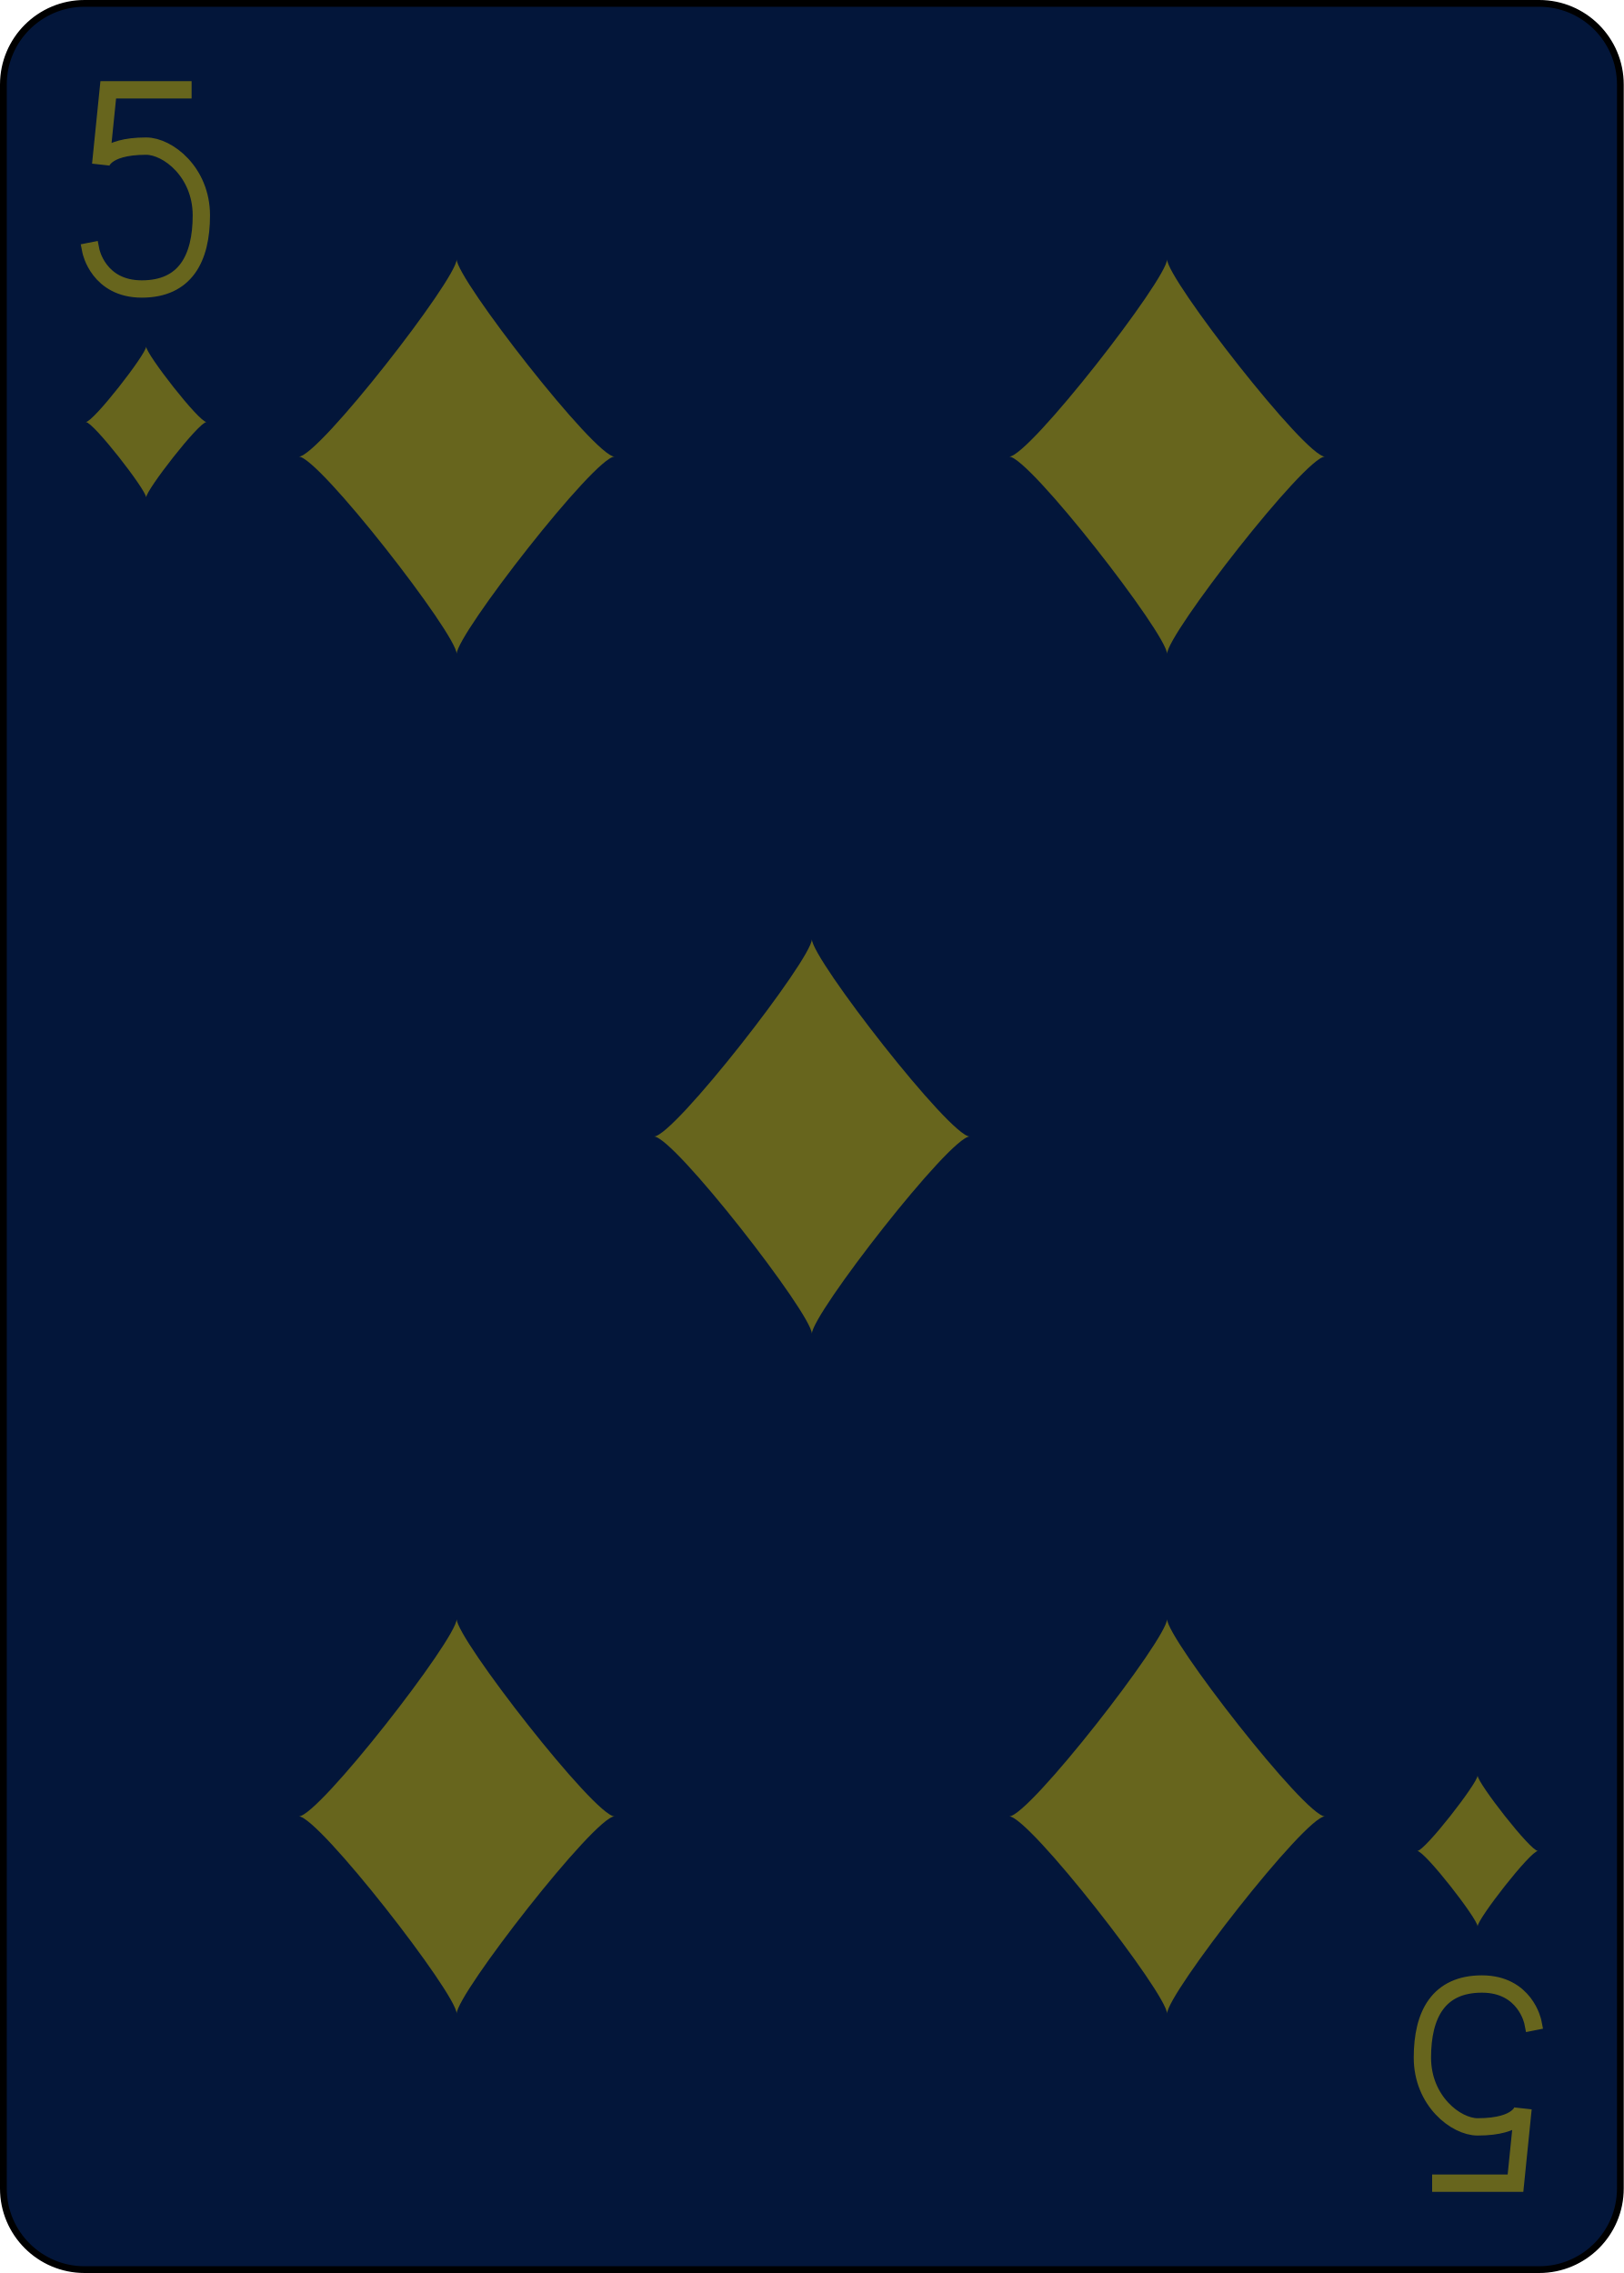
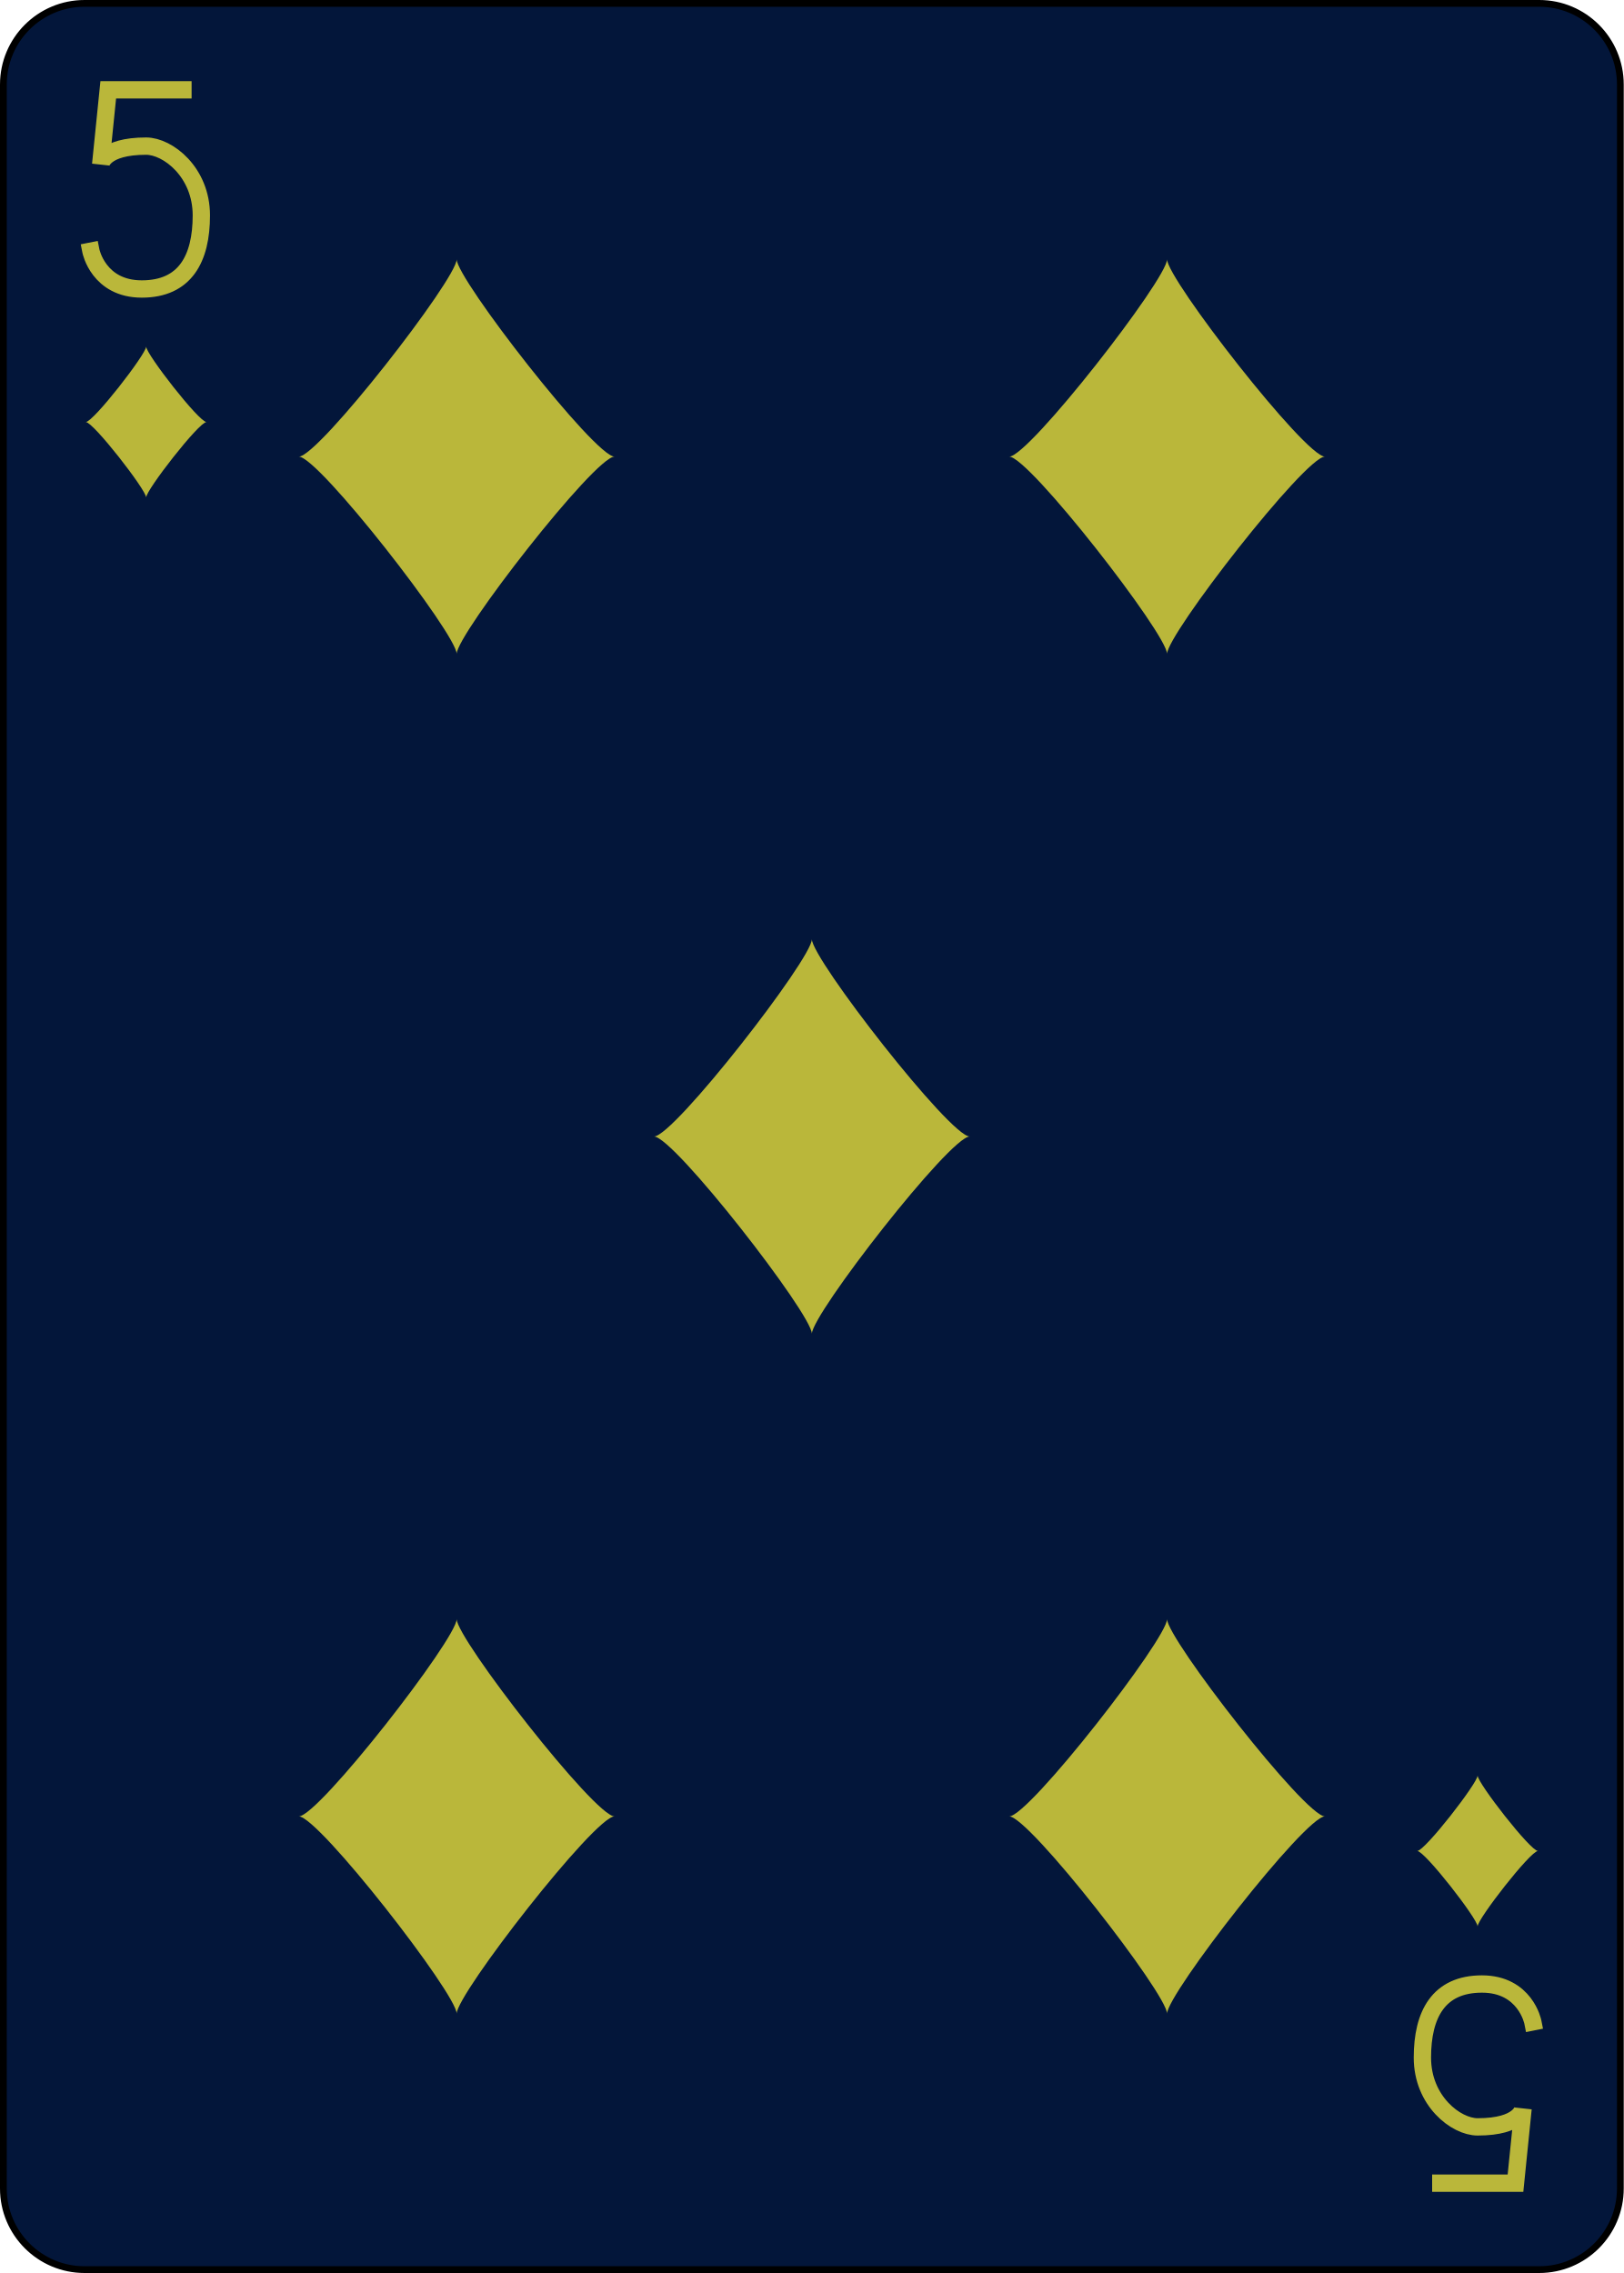
<svg xmlns="http://www.w3.org/2000/svg" xmlns:xlink="http://www.w3.org/1999/xlink" class="card" face="5D" height="3.5in" preserveAspectRatio="none" viewBox="-120 -168 240 336" width="2.5in">
  <symbol id="SD5" viewBox="-600 -600 1200 1200" preserveAspectRatio="xMinYMid">
-     <path d="M-400 0C-350 0 0 -450 0 -500C0 -450 350 0 400 0C350 0 0 450 0 500C0 450 -350 0 -400 0Z" fill="#67651d" />
+     <path d="M-400 0C-350 0 0 -450 0 -500C0 -450 350 0 400 0C350 0 0 450 0 500C0 450 -350 0 -400 0Z" fill="#bab73a" />
  </symbol>
  <symbol id="VD5" viewBox="-500 -500 1000 1000" preserveAspectRatio="xMinYMid">
-     <path d="M170 -460L-175 -460L-210 -115C-210 -115 -200 -200 0 -200C100 -200 255 -80 255 120C255 320 180 460 -20 460C-220 460 -255 285 -255 285" stroke="#67651d" stroke-width="80" stroke-linecap="square" stroke-miterlimit="1.5" fill="none" />
+     <path d="M170 -460L-175 -460L-210 -115C-210 -115 -200 -200 0 -200C100 -200 255 -80 255 120C255 320 180 460 -20 460C-220 460 -255 285 -255 285" stroke="#bab73a" stroke-width="80" stroke-linecap="square" stroke-miterlimit="1.5" fill="none" />
  </symbol>
  <rect width="239" height="335" x="-119.5" y="-167.5" rx="12" ry="12" fill="#03163a" stroke="black" />
  <use xlink:href="#VD5" height="32" x="-114.4" y="-156" />
  <use xlink:href="#SD5" height="26.769" x="-111.784" y="-119" />
  <use xlink:href="#SD5" height="70" x="-87.501" y="-135.501" />
  <use xlink:href="#SD5" height="70" x="17.501" y="-135.501" />
  <use xlink:href="#SD5" height="70" x="-35" y="-35" />
  <use xlink:href="#SD5" height="70" x="-87.501" y="65.501" />
  <use xlink:href="#SD5" height="70" x="17.501" y="65.501" />
  <g transform="rotate(180)">
    <use xlink:href="#VD5" height="32" x="-114.4" y="-156" />
    <use xlink:href="#SD5" height="26.769" x="-111.784" y="-119" />
  </g>
</svg>
